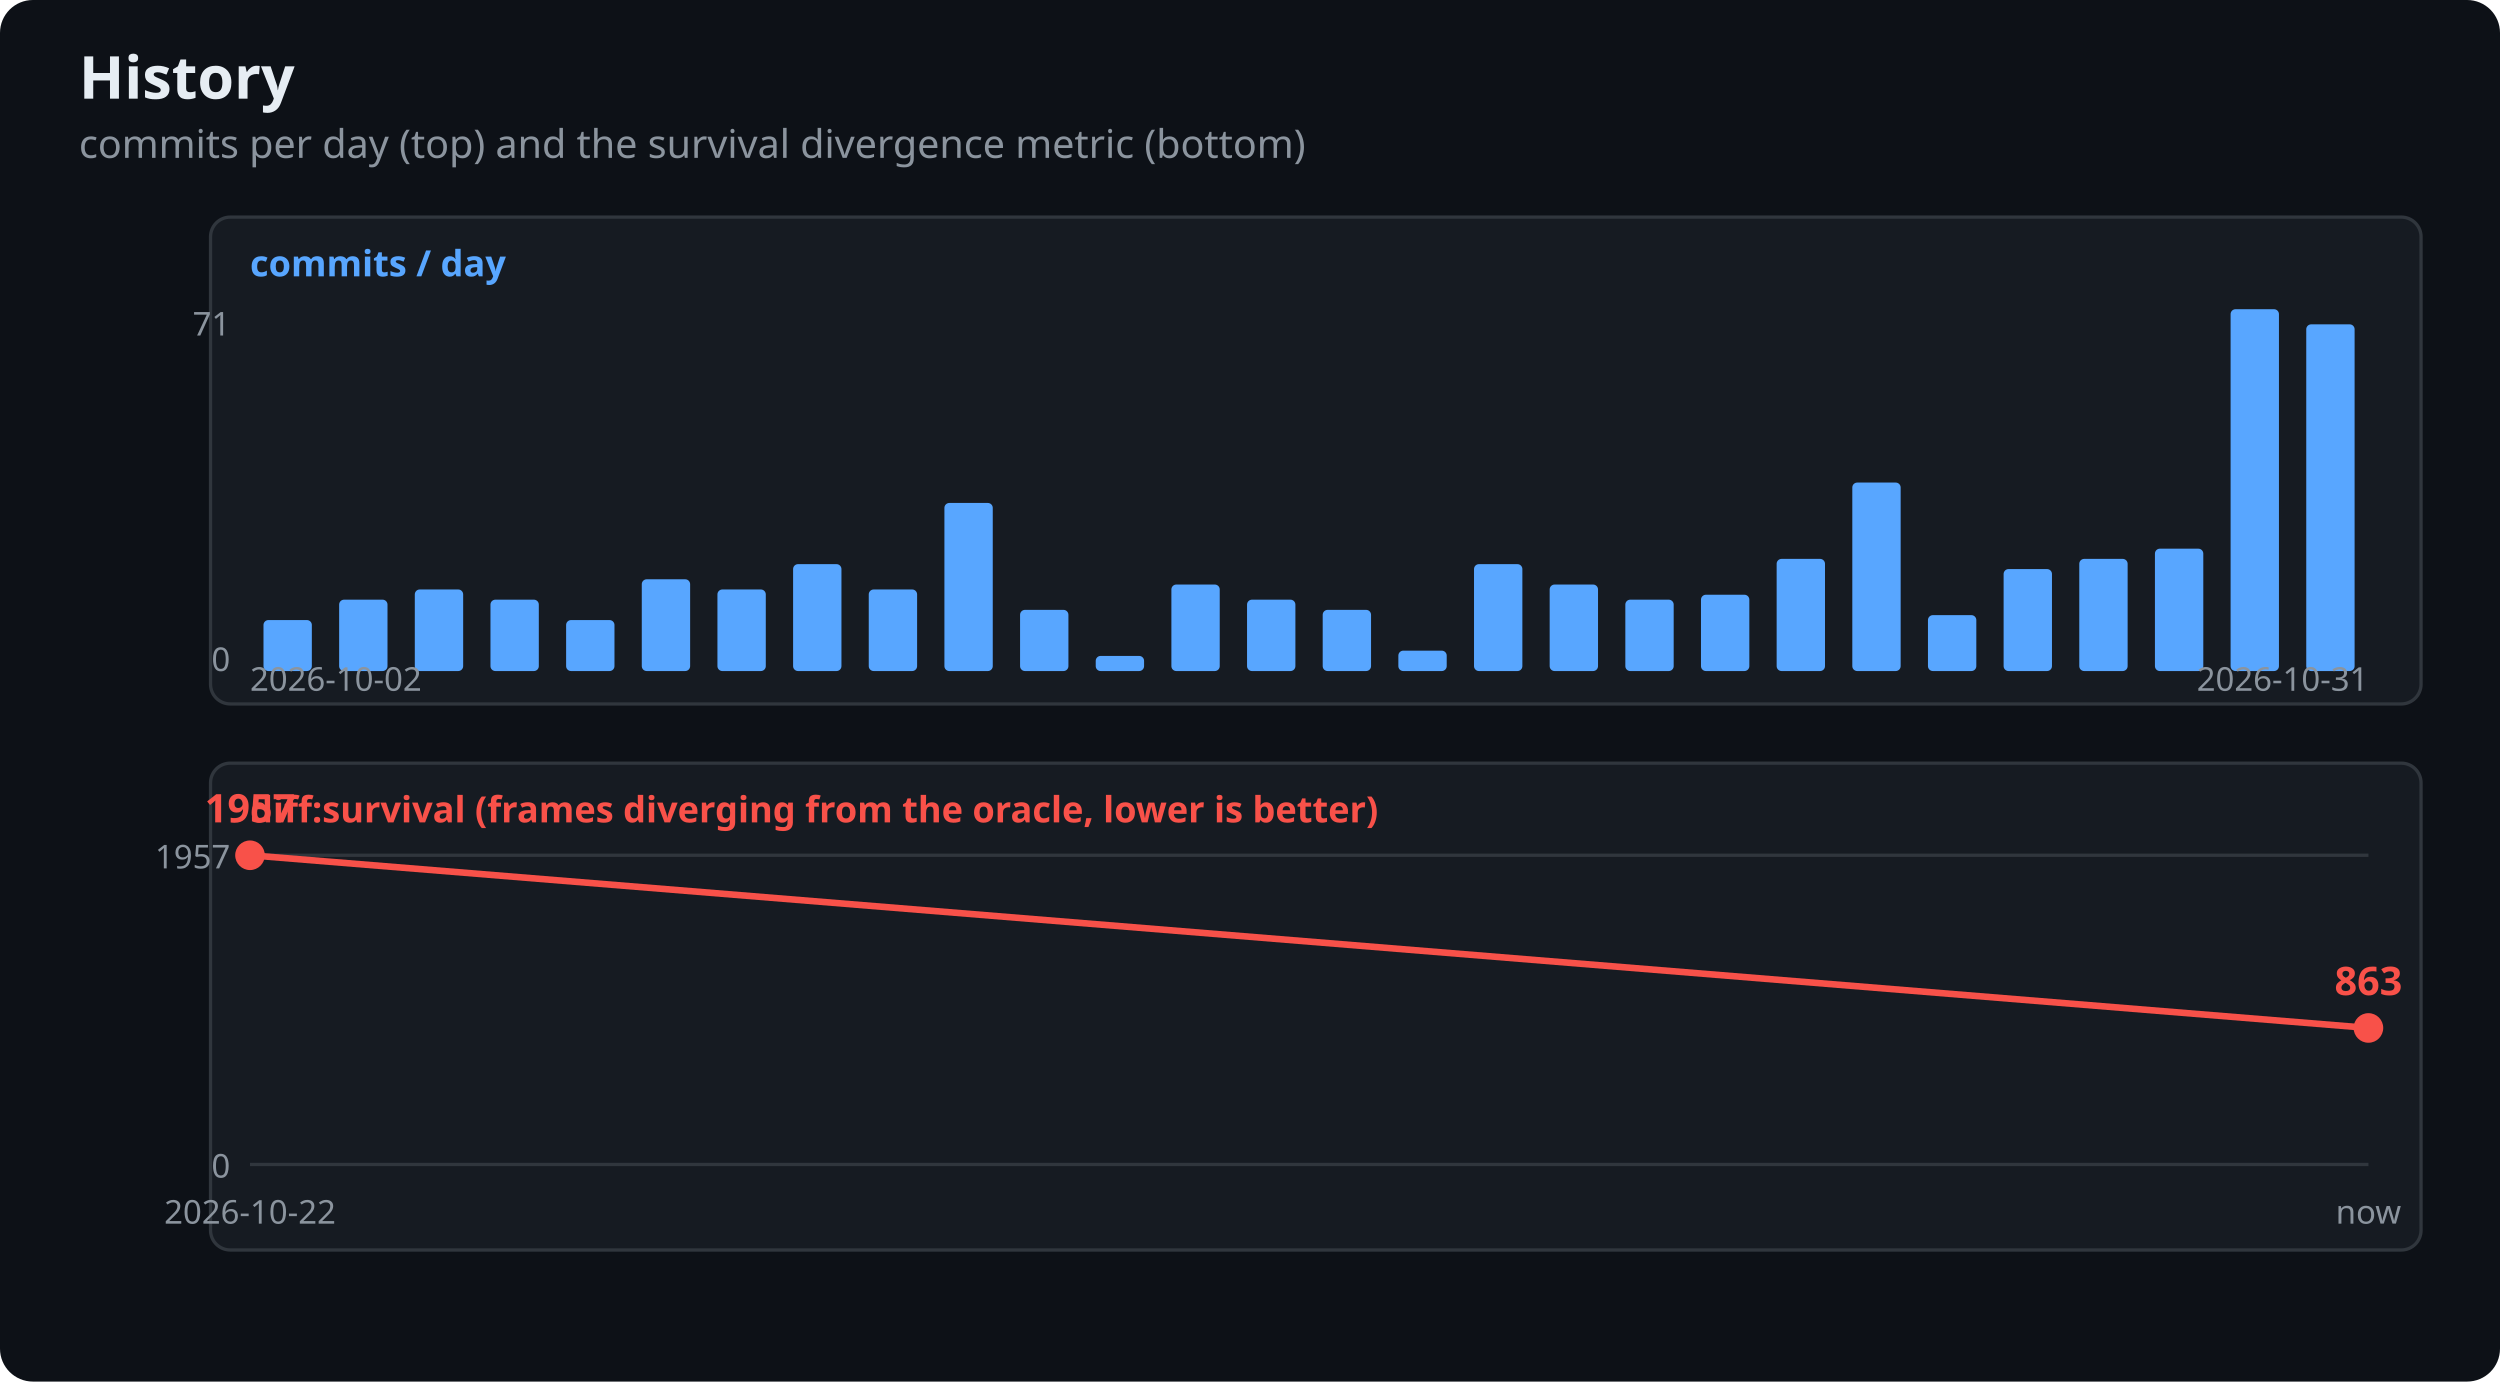
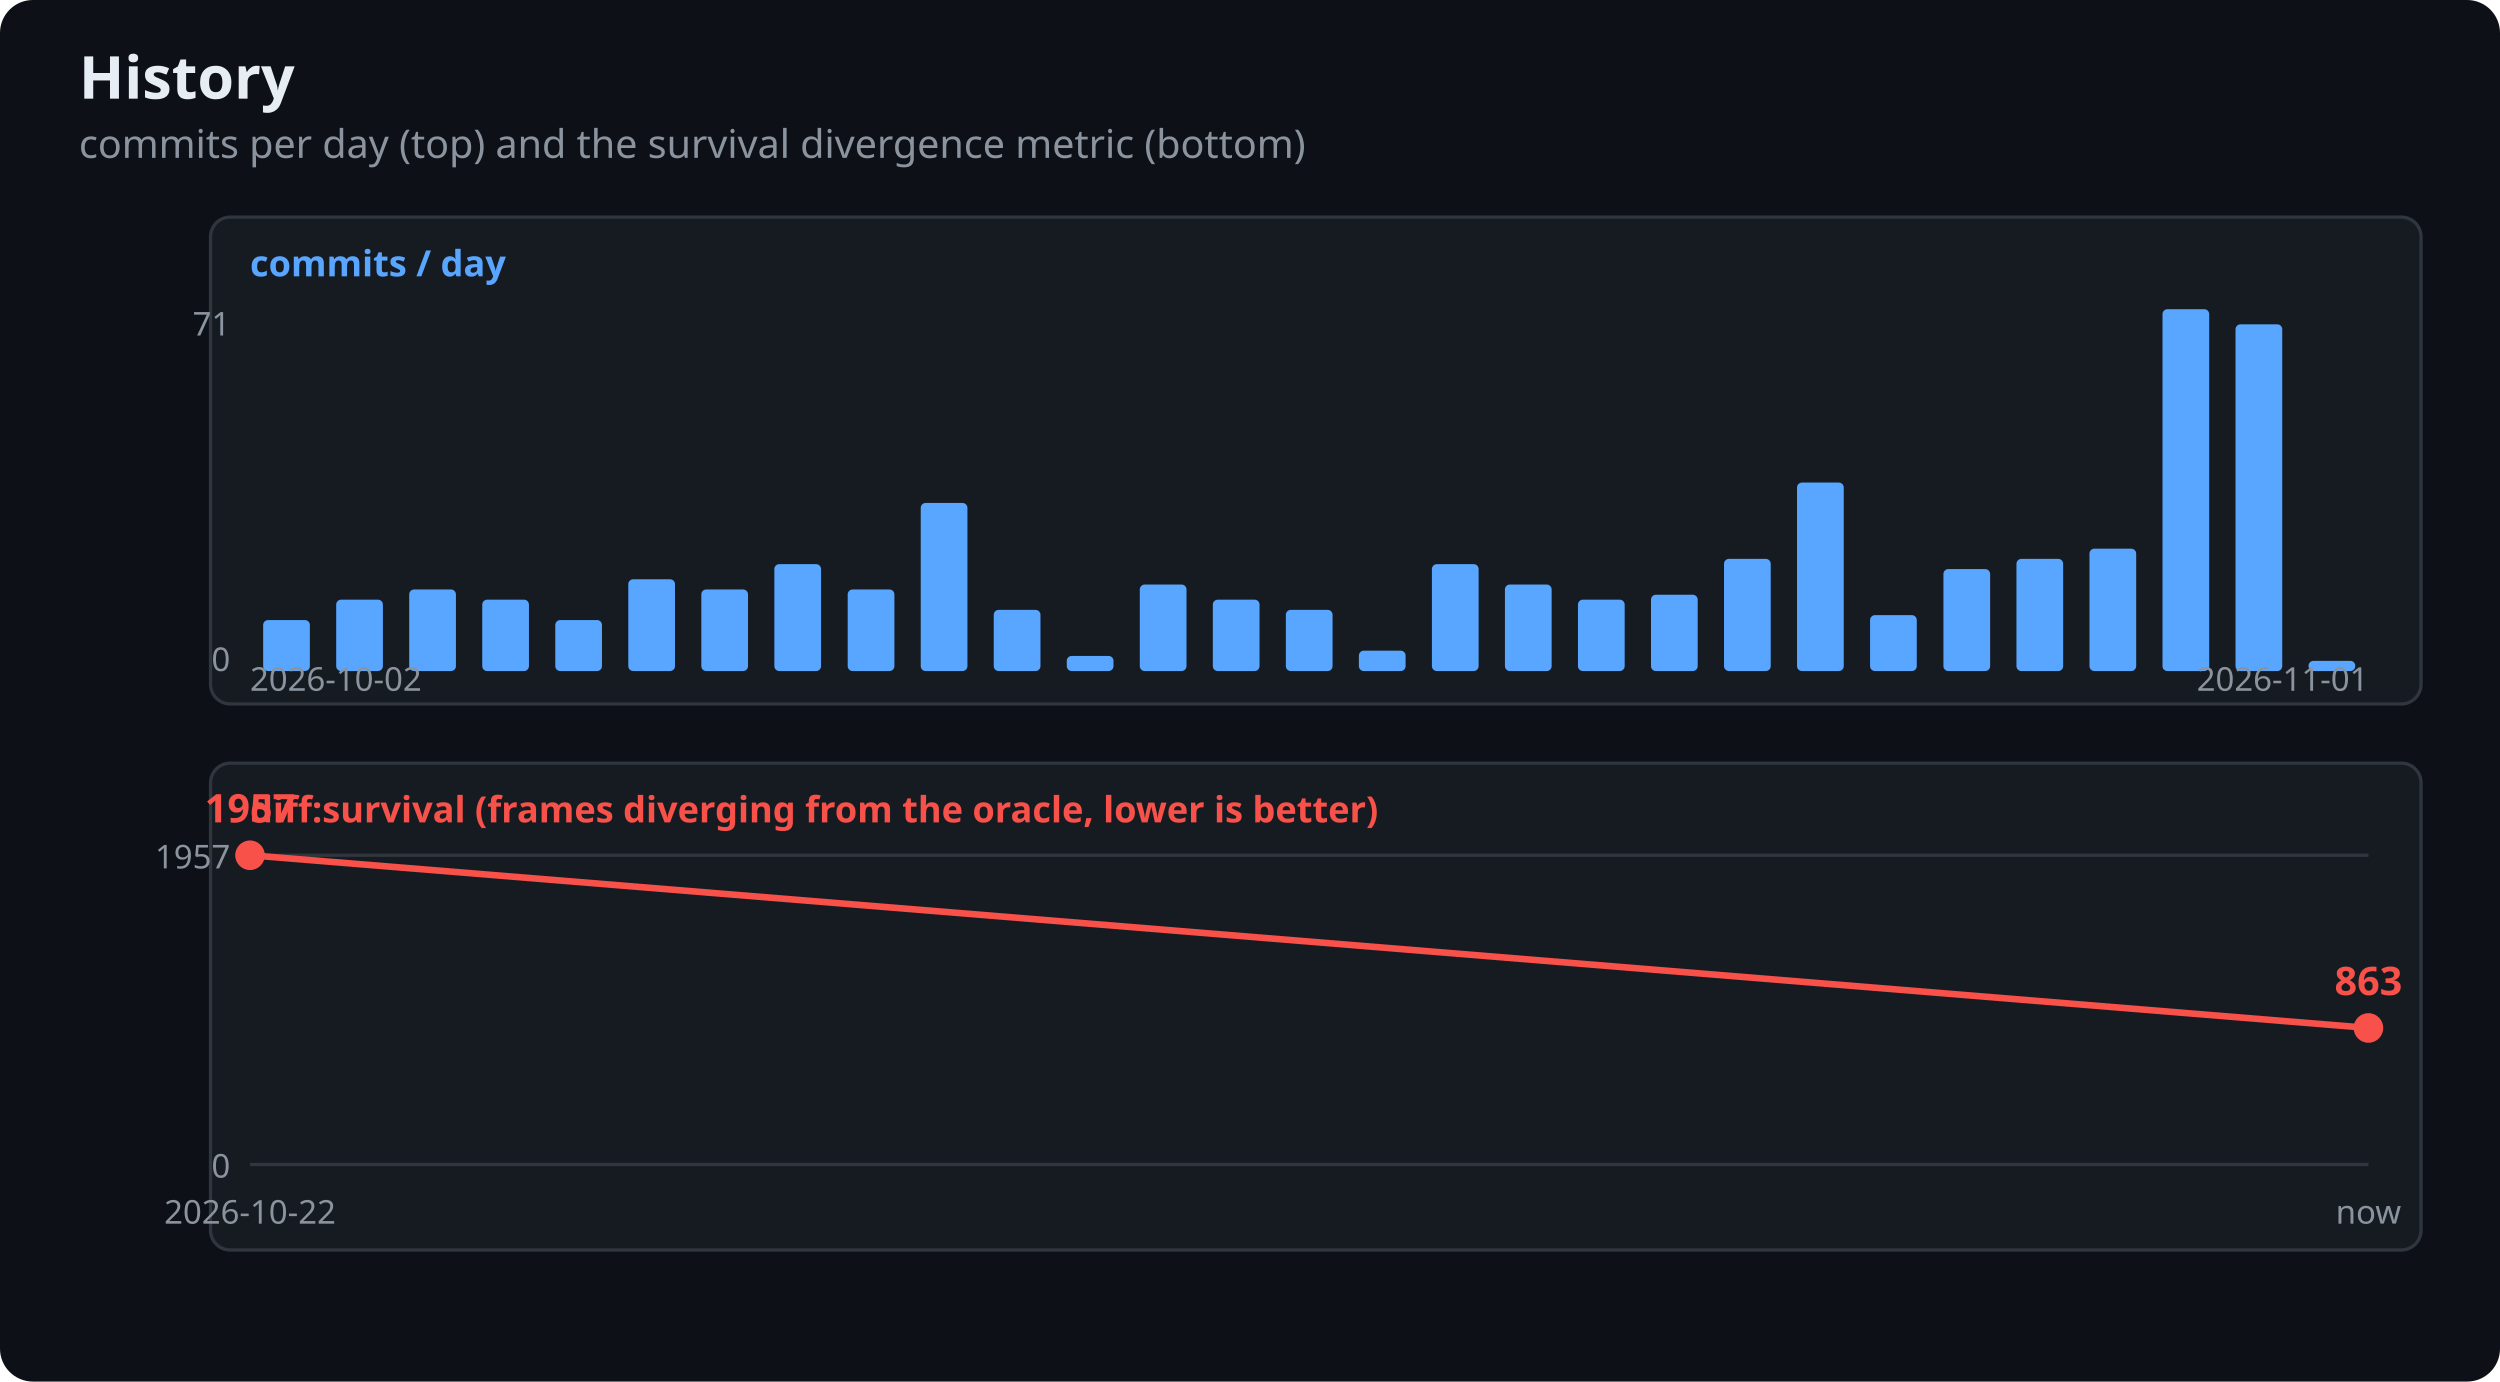
<svg xmlns="http://www.w3.org/2000/svg" width="760" height="420" viewBox="0 0 760 420" font-family="Segoe UI,Ubuntu,sans-serif">
  <rect width="760" height="420" rx="10" fill="#0d1117" />
  <text x="24" y="30" fill="#e6edf3" font-size="18" font-weight="600">History</text>
  <text x="24" y="48" fill="#8b949e" font-size="12">commits per day (top) and the survival divergence metric (bottom)</text>
  <rect x="64" y="66" width="672" height="148" fill="#161b22" stroke="#30363d" rx="6" />
  <text x="76" y="84" fill="#58a6ff" font-size="11" font-weight="600">commits / day</text>
-   <rect x="80.1" y="188.5" width="14.7" height="15.5" fill="#58a6ff" rx="1.5" />
-   <rect x="103.1" y="182.3" width="14.7" height="21.7" fill="#58a6ff" rx="1.5" />
-   <rect x="126.1" y="179.2" width="14.7" height="24.8" fill="#58a6ff" rx="1.5" />
-   <rect x="149.1" y="182.3" width="14.7" height="21.7" fill="#58a6ff" rx="1.5" />
-   <rect x="172.1" y="188.5" width="14.7" height="15.5" fill="#58a6ff" rx="1.5" />
-   <rect x="195.1" y="176.1" width="14.7" height="27.9" fill="#58a6ff" rx="1.5" />
-   <rect x="218.1" y="179.2" width="14.7" height="24.8" fill="#58a6ff" rx="1.5" />
-   <rect x="241.1" y="171.5" width="14.7" height="32.5" fill="#58a6ff" rx="1.5" />
-   <rect x="264.1" y="179.2" width="14.7" height="24.8" fill="#58a6ff" rx="1.5" />
-   <rect x="287.1" y="152.9" width="14.7" height="51.1" fill="#58a6ff" rx="1.5" />
-   <rect x="310.1" y="185.4" width="14.7" height="18.6" fill="#58a6ff" rx="1.5" />
-   <rect x="333.1" y="199.4" width="14.7" height="4.6" fill="#58a6ff" rx="1.5" />
-   <rect x="356.1" y="177.7" width="14.7" height="26.3" fill="#58a6ff" rx="1.5" />
-   <rect x="379.1" y="182.3" width="14.7" height="21.7" fill="#58a6ff" rx="1.5" />
-   <rect x="402.1" y="185.4" width="14.7" height="18.6" fill="#58a6ff" rx="1.5" />
-   <rect x="425.1" y="197.8" width="14.7" height="6.2" fill="#58a6ff" rx="1.5" />
-   <rect x="448.1" y="171.5" width="14.7" height="32.5" fill="#58a6ff" rx="1.5" />
-   <rect x="471.1" y="177.7" width="14.7" height="26.3" fill="#58a6ff" rx="1.5" />
-   <rect x="494.1" y="182.3" width="14.7" height="21.7" fill="#58a6ff" rx="1.5" />
-   <rect x="517.1" y="180.8" width="14.7" height="23.2" fill="#58a6ff" rx="1.5" />
-   <rect x="540.1" y="169.9" width="14.7" height="34.1" fill="#58a6ff" rx="1.5" />
-   <rect x="563.1" y="146.7" width="14.7" height="57.3" fill="#58a6ff" rx="1.5" />
-   <rect x="586.1" y="187.0" width="14.7" height="17.0" fill="#58a6ff" rx="1.5" />
-   <rect x="609.1" y="173.0" width="14.7" height="31.0" fill="#58a6ff" rx="1.5" />
-   <rect x="632.1" y="169.9" width="14.7" height="34.1" fill="#58a6ff" rx="1.5" />
-   <rect x="655.1" y="166.8" width="14.7" height="37.2" fill="#58a6ff" rx="1.5" />
-   <rect x="678.1" y="94.0" width="14.7" height="110.0" fill="#58a6ff" rx="1.5" />
-   <rect x="701.1" y="98.6" width="14.7" height="105.4" fill="#58a6ff" rx="1.5" />
+   <rect x="80.0" y="188.5" width="14.2" height="15.5" fill="#58a6ff" rx="1.5" />
+   <rect x="102.2" y="182.3" width="14.2" height="21.7" fill="#58a6ff" rx="1.5" />
+   <rect x="124.4" y="179.2" width="14.2" height="24.8" fill="#58a6ff" rx="1.5" />
+   <rect x="146.6" y="182.3" width="14.2" height="21.7" fill="#58a6ff" rx="1.5" />
+   <rect x="168.8" y="188.5" width="14.2" height="15.5" fill="#58a6ff" rx="1.5" />
+   <rect x="191.0" y="176.1" width="14.2" height="27.9" fill="#58a6ff" rx="1.5" />
+   <rect x="213.2" y="179.2" width="14.2" height="24.8" fill="#58a6ff" rx="1.5" />
+   <rect x="235.4" y="171.5" width="14.2" height="32.5" fill="#58a6ff" rx="1.5" />
+   <rect x="257.7" y="179.2" width="14.2" height="24.8" fill="#58a6ff" rx="1.5" />
+   <rect x="279.9" y="152.9" width="14.2" height="51.1" fill="#58a6ff" rx="1.5" />
+   <rect x="302.1" y="185.4" width="14.2" height="18.6" fill="#58a6ff" rx="1.5" />
+   <rect x="324.3" y="199.4" width="14.2" height="4.6" fill="#58a6ff" rx="1.5" />
+   <rect x="346.5" y="177.7" width="14.2" height="26.3" fill="#58a6ff" rx="1.5" />
+   <rect x="368.7" y="182.3" width="14.2" height="21.7" fill="#58a6ff" rx="1.5" />
+   <rect x="390.9" y="185.4" width="14.2" height="18.6" fill="#58a6ff" rx="1.5" />
+   <rect x="413.1" y="197.8" width="14.2" height="6.2" fill="#58a6ff" rx="1.5" />
+   <rect x="435.3" y="171.5" width="14.2" height="32.5" fill="#58a6ff" rx="1.5" />
+   <rect x="457.5" y="177.7" width="14.2" height="26.3" fill="#58a6ff" rx="1.5" />
+   <rect x="479.7" y="182.3" width="14.2" height="21.7" fill="#58a6ff" rx="1.5" />
+   <rect x="501.9" y="180.8" width="14.2" height="23.2" fill="#58a6ff" rx="1.5" />
+   <rect x="524.1" y="169.9" width="14.2" height="34.1" fill="#58a6ff" rx="1.5" />
+   <rect x="546.3" y="146.7" width="14.2" height="57.3" fill="#58a6ff" rx="1.5" />
+   <rect x="568.5" y="187.0" width="14.2" height="17.0" fill="#58a6ff" rx="1.5" />
+   <rect x="590.8" y="173.0" width="14.2" height="31.0" fill="#58a6ff" rx="1.5" />
+   <rect x="613.0" y="169.9" width="14.2" height="34.1" fill="#58a6ff" rx="1.5" />
+   <rect x="635.2" y="166.8" width="14.2" height="37.2" fill="#58a6ff" rx="1.5" />
+   <rect x="657.4" y="94.0" width="14.2" height="110.0" fill="#58a6ff" rx="1.5" />
+   <rect x="679.6" y="98.6" width="14.2" height="105.4" fill="#58a6ff" rx="1.5" />
+   <rect x="701.8" y="200.9" width="14.2" height="3.1" fill="#58a6ff" rx="1.5" />
  <text x="70" y="102" fill="#8b949e" font-size="10" text-anchor="end">71</text>
  <text x="70" y="204" fill="#8b949e" font-size="10" text-anchor="end">0</text>
  <text x="76" y="210" fill="#8b949e" font-size="10">2026-10-02</text>
-   <text x="720" y="210" fill="#8b949e" font-size="10" text-anchor="end">2026-10-31</text>
+   <text x="720" y="210" fill="#8b949e" font-size="10" text-anchor="end">2026-11-01</text>
  <rect x="64" y="232" width="672" height="148" fill="#161b22" stroke="#30363d" rx="6" />
  <text x="76" y="250" fill="#f85149" font-size="11" font-weight="600">diff:survival (frames diverging from the oracle, lower is better)</text>
  <line x1="76" y1="354.0" x2="720" y2="354.0" stroke="#30363d" stroke-width="1" />
  <text x="70" y="358.0" fill="#8b949e" font-size="10" text-anchor="end">0</text>
  <line x1="76" y1="260.0" x2="720" y2="260.0" stroke="#30363d" stroke-width="1" />
  <text x="70" y="264.0" fill="#8b949e" font-size="10" text-anchor="end">1957</text>
  <circle cx="76.0" cy="260.0" r="4.5" fill="#f85149" />
  <text x="76.0" y="250.0" fill="#f85149" font-size="12" font-weight="600" text-anchor="middle">1957</text>
  <text x="76.0" y="372" fill="#8b949e" font-size="10" text-anchor="middle">2026-10-22</text>
  <circle cx="720.0" cy="312.5" r="4.5" fill="#f85149" />
  <text x="720.0" y="302.5" fill="#f85149" font-size="12" font-weight="600" text-anchor="middle">863</text>
  <text x="720.0" y="372" fill="#8b949e" font-size="10" text-anchor="middle">now</text>
  <polyline points="76.0,260.0 720.0,312.5" fill="none" stroke="#f85149" stroke-width="2" />
</svg>
